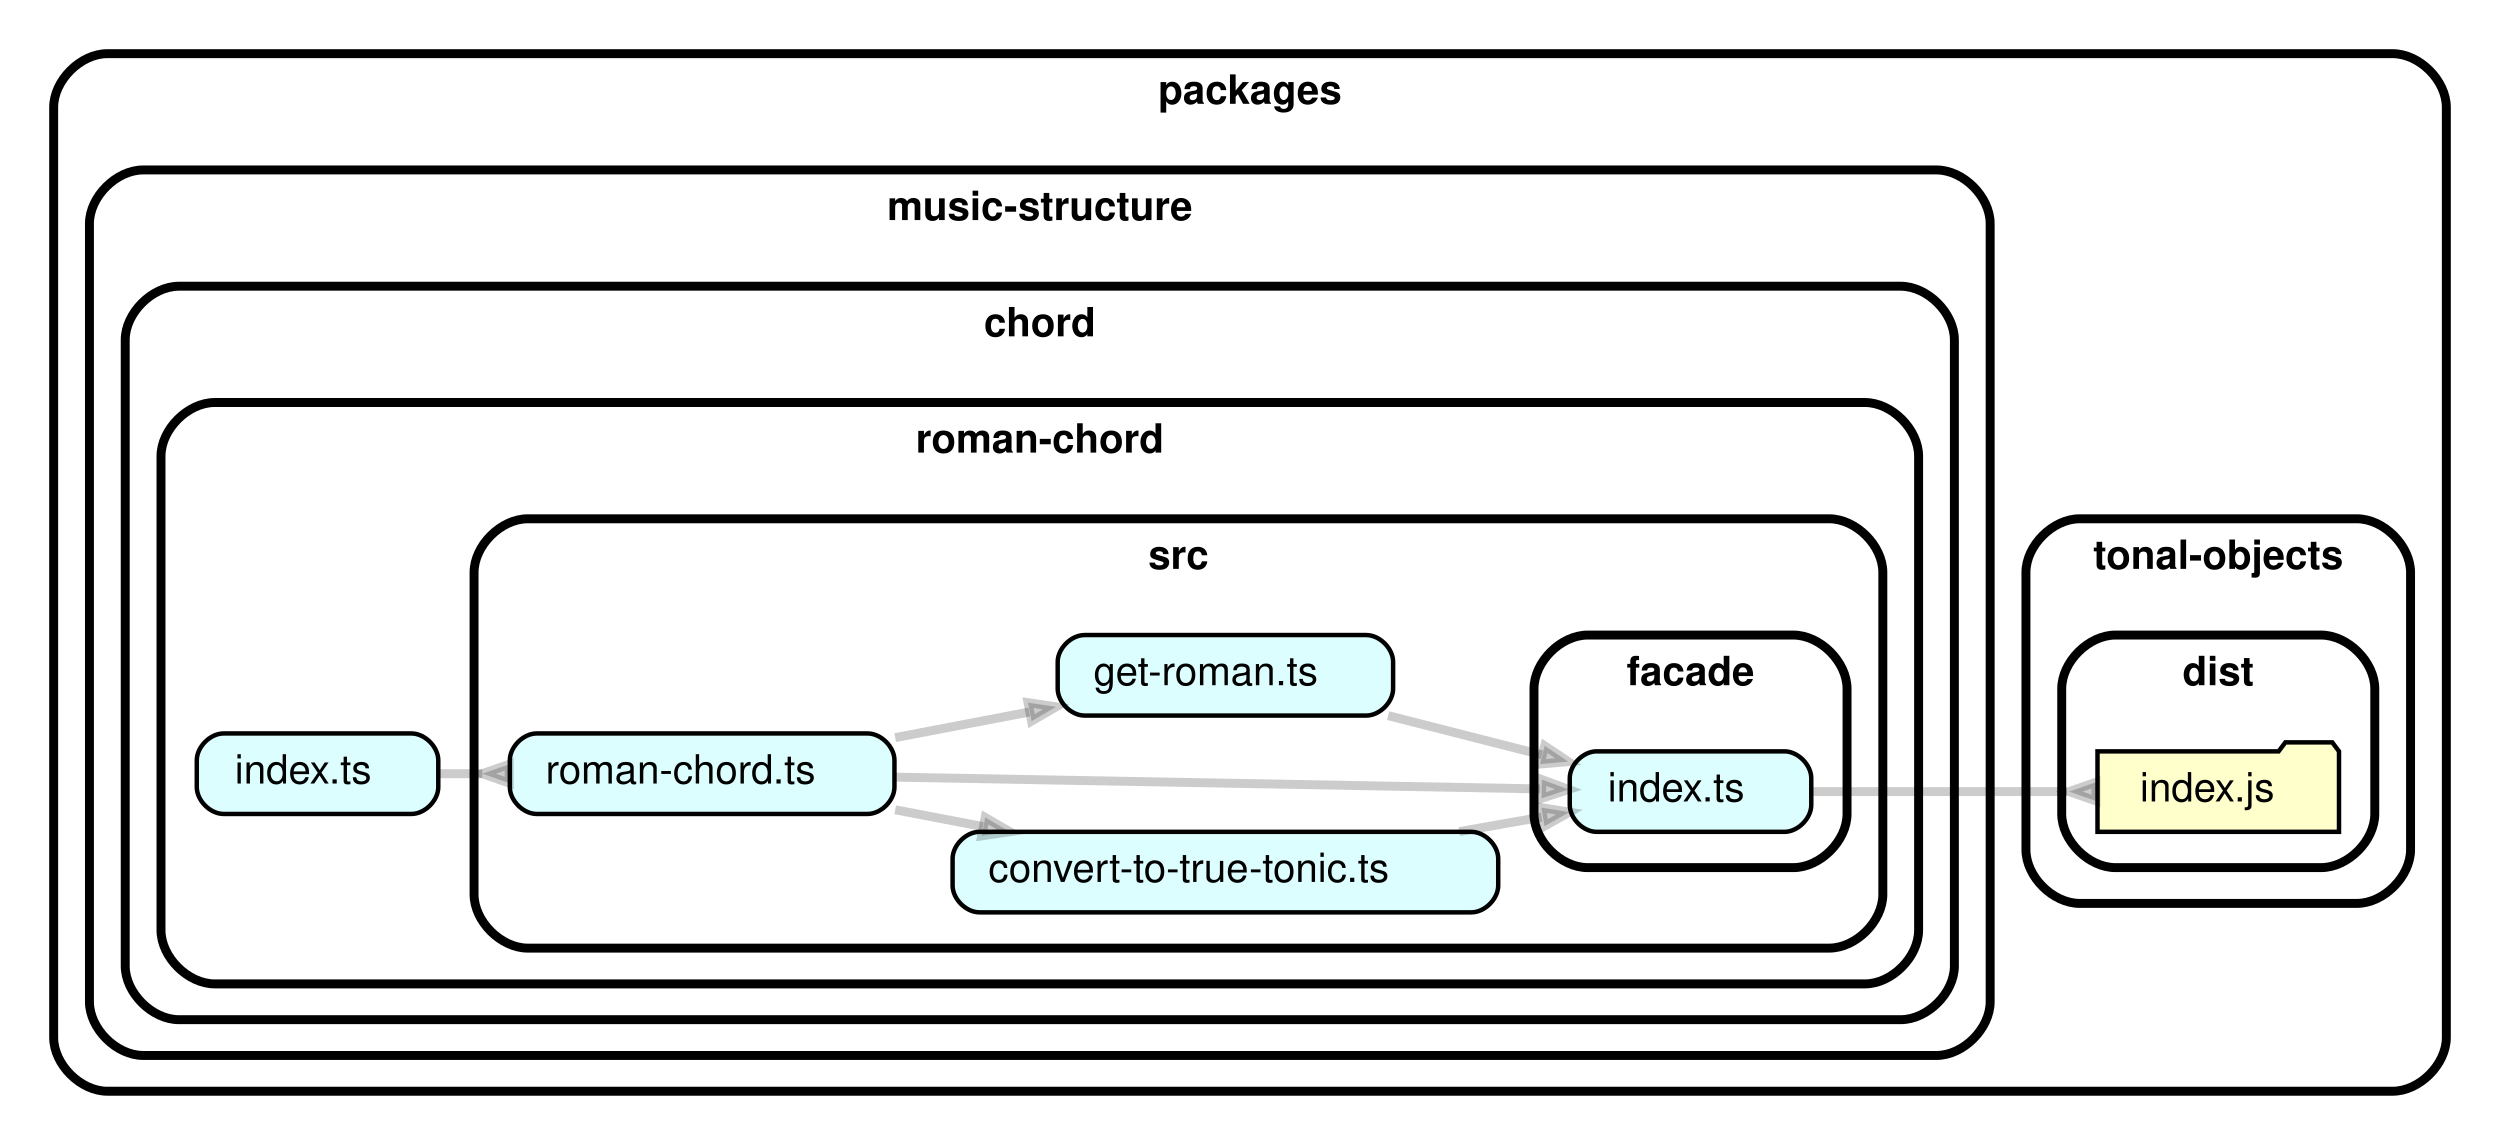
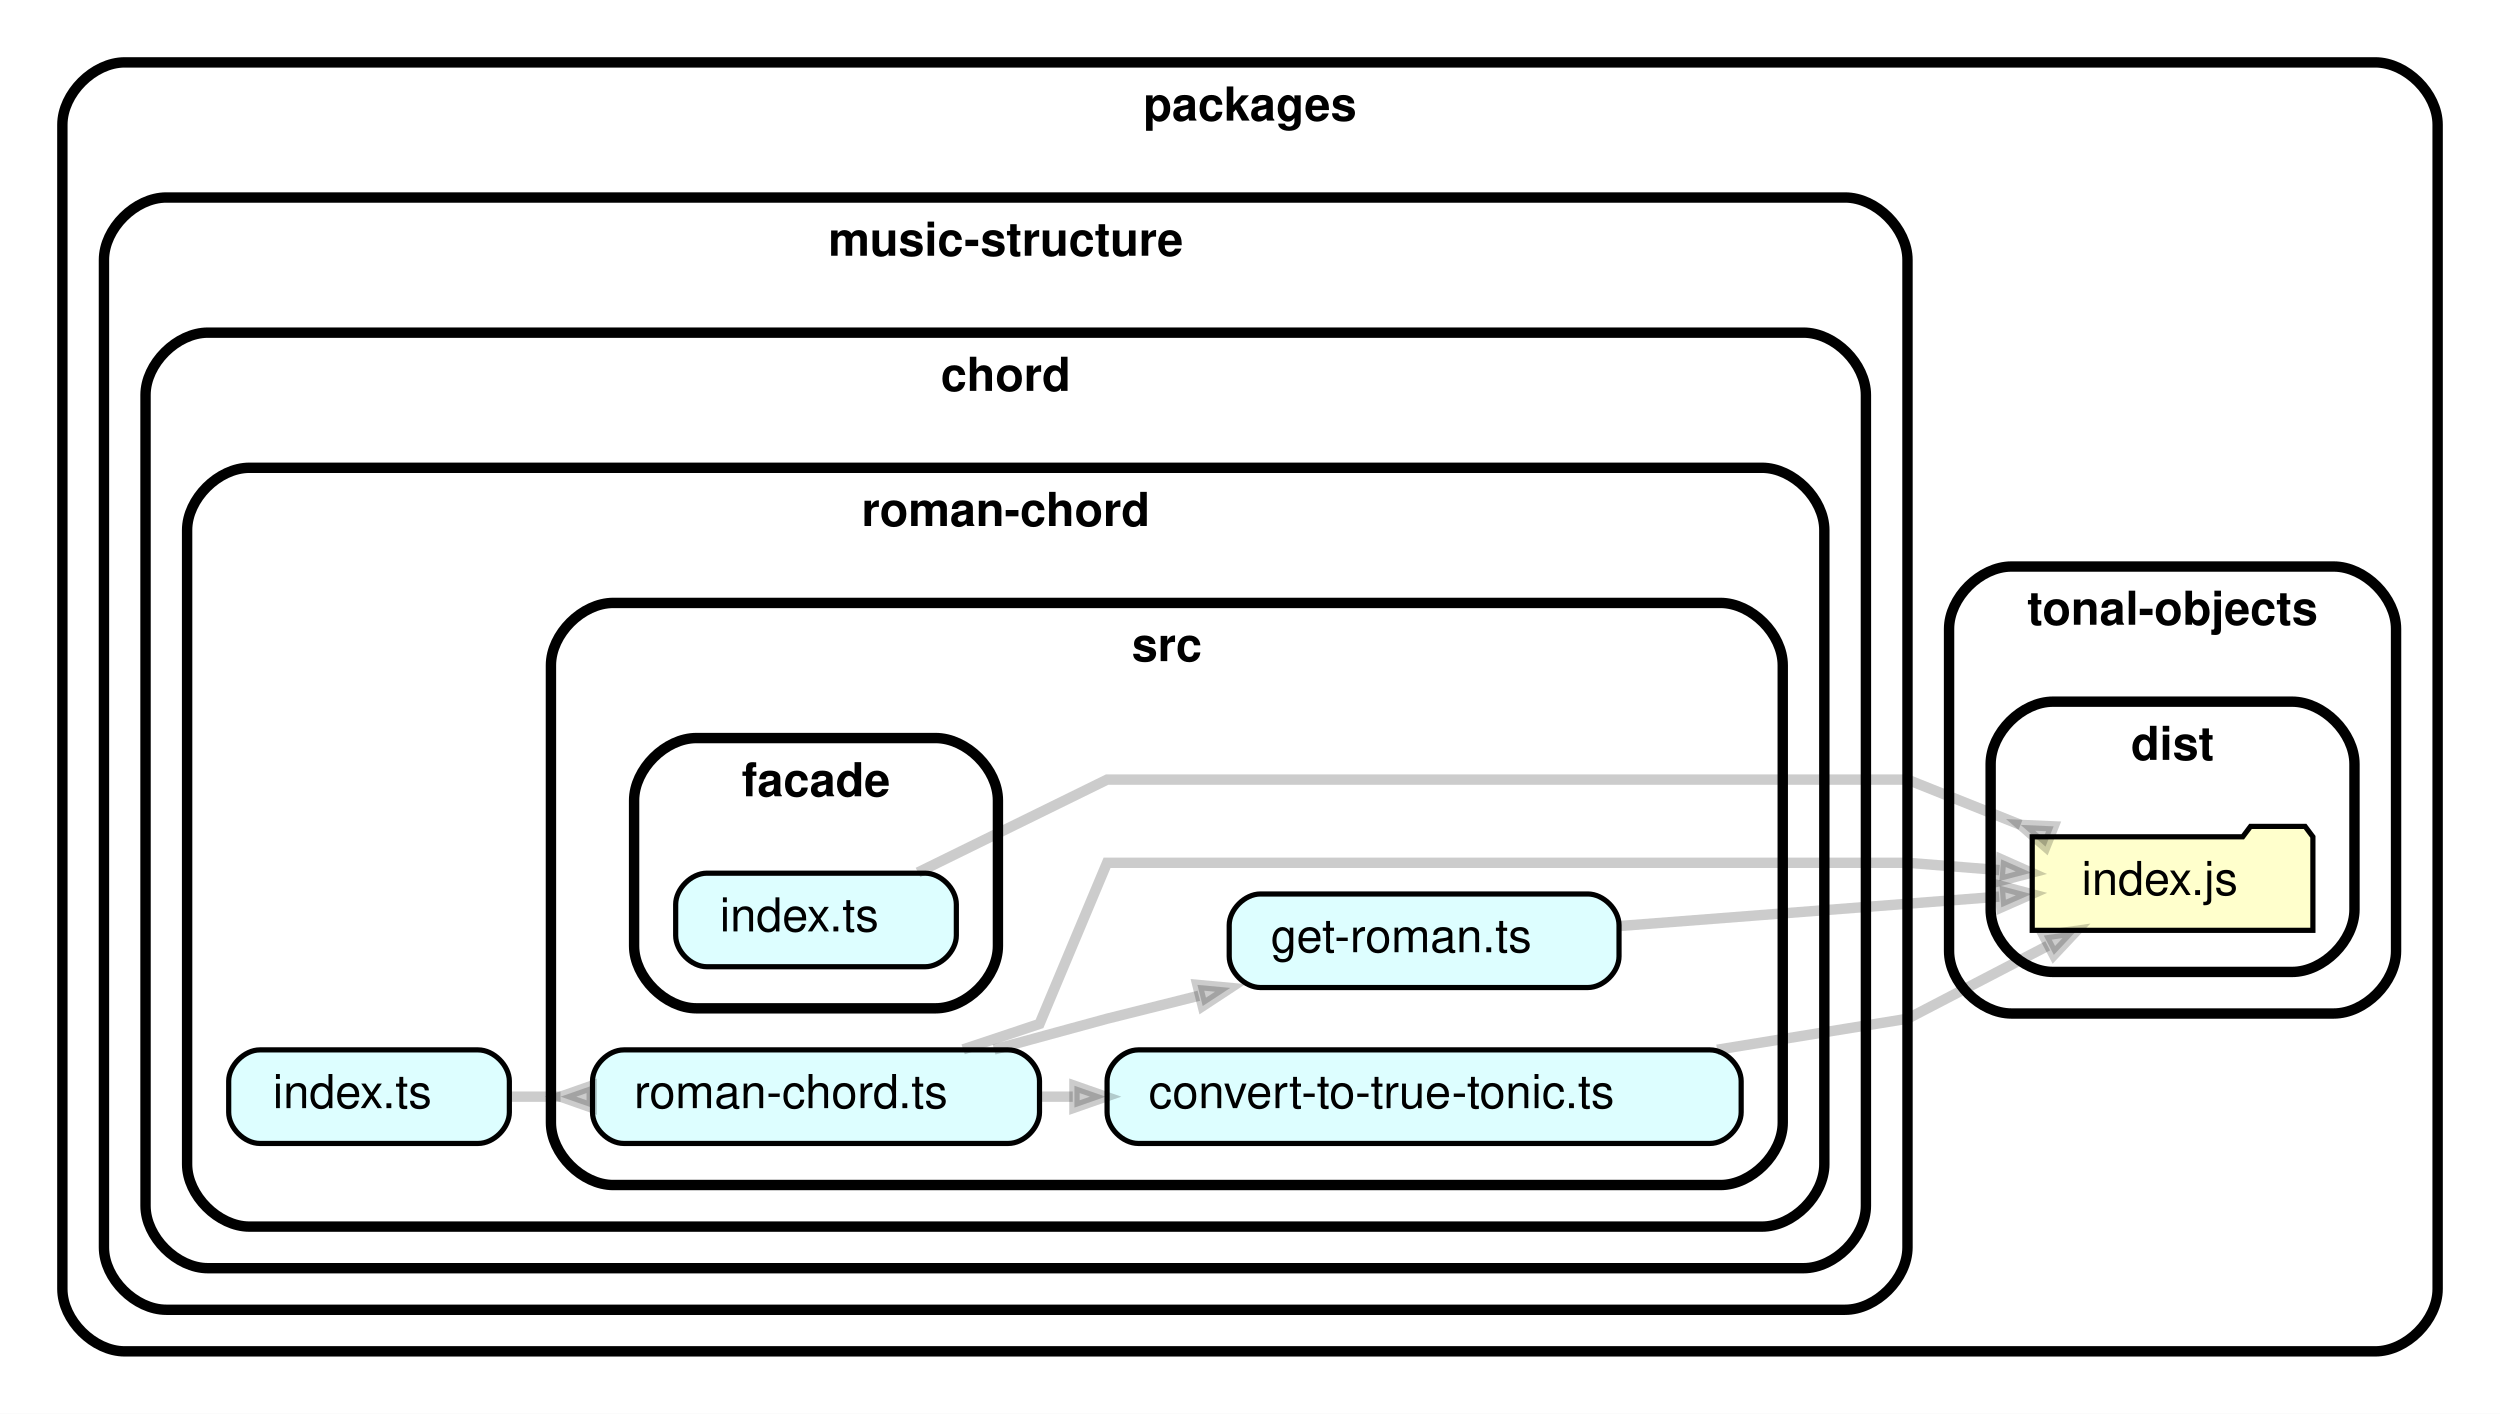
- <svg xmlns="http://www.w3.org/2000/svg" xmlns:xlink="http://www.w3.org/1999/xlink" width="559pt" height="256pt" viewBox="0.00 0.00 559.00 256.00">
-   <g id="graph0" class="graph" transform="scale(1 1) rotate(0) translate(4 252)">
-     <polygon fill="white" stroke="transparent" points="-4,4 -4,-252 555,-252 555,4 -4,4" />
+ <svg xmlns="http://www.w3.org/2000/svg" xmlns:xlink="http://www.w3.org/1999/xlink" width="481pt" height="272pt" viewBox="0.00 0.00 481.00 272.00">
+   <g id="graph0" class="graph" transform="scale(1 1) rotate(0) translate(4 268)">
+     <polygon fill="white" stroke="transparent" points="-4,4 -4,-268 477,-268 477,4 -4,4" />
    <g id="clust1" class="cluster">
-       <path fill="#ffffff" stroke="black" stroke-width="2" d="M20,-8C20,-8 531,-8 531,-8 537,-8 543,-14 543,-20 543,-20 543,-228 543,-228 543,-234 537,-240 531,-240 531,-240 20,-240 20,-240 14,-240 8,-234 8,-228 8,-228 8,-20 8,-20 8,-14 14,-8 20,-8" />
-       <text text-anchor="middle" x="275.5" y="-228.8" font-family="Helvetica,sans-Serif" font-weight="bold" font-size="9.00">packages</text>
+       <path fill="#ffffff" stroke="black" stroke-width="2" d="M20,-8C20,-8 453,-8 453,-8 459,-8 465,-14 465,-20 465,-20 465,-244 465,-244 465,-250 459,-256 453,-256 453,-256 20,-256 20,-256 14,-256 8,-250 8,-244 8,-244 8,-20 8,-20 8,-14 14,-8 20,-8" />
+       <text text-anchor="middle" x="236.5" y="-244.8" font-family="Helvetica,sans-Serif" font-weight="bold" font-size="9.00">packages</text>
    </g>
    <g id="clust2" class="cluster">
-       <path fill="#ffffff" stroke="black" stroke-width="2" d="M28,-16C28,-16 429,-16 429,-16 435,-16 441,-22 441,-28 441,-28 441,-202 441,-202 441,-208 435,-214 429,-214 429,-214 28,-214 28,-214 22,-214 16,-208 16,-202 16,-202 16,-28 16,-28 16,-22 22,-16 28,-16" />
-       <text text-anchor="middle" x="228.5" y="-202.8" font-family="Helvetica,sans-Serif" font-weight="bold" font-size="9.00">music-structure</text>
+       <path fill="#ffffff" stroke="black" stroke-width="2" d="M28,-16C28,-16 351,-16 351,-16 357,-16 363,-22 363,-28 363,-28 363,-218 363,-218 363,-224 357,-230 351,-230 351,-230 28,-230 28,-230 22,-230 16,-224 16,-218 16,-218 16,-28 16,-28 16,-22 22,-16 28,-16" />
+       <text text-anchor="middle" x="189.5" y="-218.8" font-family="Helvetica,sans-Serif" font-weight="bold" font-size="9.00">music-structure</text>
    </g>
    <g id="clust3" class="cluster">
-       <path fill="#ffffff" stroke="black" stroke-width="2" d="M36,-24C36,-24 421,-24 421,-24 427,-24 433,-30 433,-36 433,-36 433,-176 433,-176 433,-182 427,-188 421,-188 421,-188 36,-188 36,-188 30,-188 24,-182 24,-176 24,-176 24,-36 24,-36 24,-30 30,-24 36,-24" />
-       <text text-anchor="middle" x="228.5" y="-176.8" font-family="Helvetica,sans-Serif" font-weight="bold" font-size="9.00">chord</text>
+       <path fill="#ffffff" stroke="black" stroke-width="2" d="M36,-24C36,-24 343,-24 343,-24 349,-24 355,-30 355,-36 355,-36 355,-192 355,-192 355,-198 349,-204 343,-204 343,-204 36,-204 36,-204 30,-204 24,-198 24,-192 24,-192 24,-36 24,-36 24,-30 30,-24 36,-24" />
+       <text text-anchor="middle" x="189.5" y="-192.8" font-family="Helvetica,sans-Serif" font-weight="bold" font-size="9.00">chord</text>
    </g>
    <g id="clust4" class="cluster">
-       <path fill="#ffffff" stroke="black" stroke-width="2" d="M44,-32C44,-32 413,-32 413,-32 419,-32 425,-38 425,-44 425,-44 425,-150 425,-150 425,-156 419,-162 413,-162 413,-162 44,-162 44,-162 38,-162 32,-156 32,-150 32,-150 32,-44 32,-44 32,-38 38,-32 44,-32" />
-       <text text-anchor="middle" x="228.5" y="-150.8" font-family="Helvetica,sans-Serif" font-weight="bold" font-size="9.00">roman-chord</text>
+       <path fill="#ffffff" stroke="black" stroke-width="2" d="M44,-32C44,-32 335,-32 335,-32 341,-32 347,-38 347,-44 347,-44 347,-166 347,-166 347,-172 341,-178 335,-178 335,-178 44,-178 44,-178 38,-178 32,-172 32,-166 32,-166 32,-44 32,-44 32,-38 38,-32 44,-32" />
+       <text text-anchor="middle" x="189.5" y="-166.8" font-family="Helvetica,sans-Serif" font-weight="bold" font-size="9.00">roman-chord</text>
    </g>
    <g id="clust5" class="cluster">
-       <path fill="#ffffff" stroke="black" stroke-width="2" d="M114,-40C114,-40 405,-40 405,-40 411,-40 417,-46 417,-52 417,-52 417,-124 417,-124 417,-130 411,-136 405,-136 405,-136 114,-136 114,-136 108,-136 102,-130 102,-124 102,-124 102,-52 102,-52 102,-46 108,-40 114,-40" />
-       <text text-anchor="middle" x="259.5" y="-124.8" font-family="Helvetica,sans-Serif" font-weight="bold" font-size="9.00">src</text>
+       <path fill="#ffffff" stroke="black" stroke-width="2" d="M114,-40C114,-40 327,-40 327,-40 333,-40 339,-46 339,-52 339,-52 339,-140 339,-140 339,-146 333,-152 327,-152 327,-152 114,-152 114,-152 108,-152 102,-146 102,-140 102,-140 102,-52 102,-52 102,-46 108,-40 114,-40" />
+       <text text-anchor="middle" x="220.5" y="-140.8" font-family="Helvetica,sans-Serif" font-weight="bold" font-size="9.00">src</text>
    </g>
    <g id="clust6" class="cluster">
-       <path fill="#ffffff" stroke="black" stroke-width="2" d="M351,-58C351,-58 397,-58 397,-58 403,-58 409,-64 409,-70 409,-70 409,-98 409,-98 409,-104 403,-110 397,-110 397,-110 351,-110 351,-110 345,-110 339,-104 339,-98 339,-98 339,-70 339,-70 339,-64 345,-58 351,-58" />
-       <text text-anchor="middle" x="374" y="-98.8" font-family="Helvetica,sans-Serif" font-weight="bold" font-size="9.00">facade</text>
+       <path fill="#ffffff" stroke="black" stroke-width="2" d="M130,-74C130,-74 176,-74 176,-74 182,-74 188,-80 188,-86 188,-86 188,-114 188,-114 188,-120 182,-126 176,-126 176,-126 130,-126 130,-126 124,-126 118,-120 118,-114 118,-114 118,-86 118,-86 118,-80 124,-74 130,-74" />
+       <text text-anchor="middle" x="153" y="-114.8" font-family="Helvetica,sans-Serif" font-weight="bold" font-size="9.00">facade</text>
    </g>
    <g id="clust7" class="cluster">
-       <path fill="#ffffff" stroke="black" stroke-width="2" d="M461,-50C461,-50 523,-50 523,-50 529,-50 535,-56 535,-62 535,-62 535,-124 535,-124 535,-130 529,-136 523,-136 523,-136 461,-136 461,-136 455,-136 449,-130 449,-124 449,-124 449,-62 449,-62 449,-56 455,-50 461,-50" />
-       <text text-anchor="middle" x="492" y="-124.8" font-family="Helvetica,sans-Serif" font-weight="bold" font-size="9.00">tonal-objects</text>
+       <path fill="#ffffff" stroke="black" stroke-width="2" d="M383,-73C383,-73 445,-73 445,-73 451,-73 457,-79 457,-85 457,-85 457,-147 457,-147 457,-153 451,-159 445,-159 445,-159 383,-159 383,-159 377,-159 371,-153 371,-147 371,-147 371,-85 371,-85 371,-79 377,-73 383,-73" />
+       <text text-anchor="middle" x="414" y="-147.8" font-family="Helvetica,sans-Serif" font-weight="bold" font-size="9.00">tonal-objects</text>
    </g>
    <g id="clust8" class="cluster">
-       <path fill="#ffffff" stroke="black" stroke-width="2" d="M469,-58C469,-58 515,-58 515,-58 521,-58 527,-64 527,-70 527,-70 527,-98 527,-98 527,-104 521,-110 515,-110 515,-110 469,-110 469,-110 463,-110 457,-104 457,-98 457,-98 457,-70 457,-70 457,-64 463,-58 469,-58" />
-       <text text-anchor="middle" x="492" y="-98.8" font-family="Helvetica,sans-Serif" font-weight="bold" font-size="9.00">dist</text>
+       <path fill="#ffffff" stroke="black" stroke-width="2" d="M391,-81C391,-81 437,-81 437,-81 443,-81 449,-87 449,-93 449,-93 449,-121 449,-121 449,-127 443,-133 437,-133 437,-133 391,-133 391,-133 385,-133 379,-127 379,-121 379,-121 379,-93 379,-93 379,-87 385,-81 391,-81" />
+       <text text-anchor="middle" x="414" y="-121.8" font-family="Helvetica,sans-Serif" font-weight="bold" font-size="9.00">dist</text>
    </g>
    <g id="node1" class="node">
      <g id="a_node1">
        <a xlink:href="packages/music-structure/chord/roman-chord/index.ts" xlink:title="index.ts">
-           <path fill="#ddfeff" stroke="black" d="M88,-88C88,-88 46,-88 46,-88 43,-88 40,-85 40,-82 40,-82 40,-76 40,-76 40,-73 43,-70 46,-70 46,-70 88,-70 88,-70 91,-70 94,-73 94,-76 94,-76 94,-82 94,-82 94,-85 91,-88 88,-88" />
-           <text text-anchor="start" x="48.5" y="-76.8" font-family="Helvetica,sans-Serif" font-size="9.00">index.ts</text>
+           <path fill="#ddfeff" stroke="black" d="M88,-66C88,-66 46,-66 46,-66 43,-66 40,-63 40,-60 40,-60 40,-54 40,-54 40,-51 43,-48 46,-48 46,-48 88,-48 88,-48 91,-48 94,-51 94,-54 94,-54 94,-60 94,-60 94,-63 91,-66 88,-66" />
+           <text text-anchor="start" x="48.5" y="-54.8" font-family="Helvetica,sans-Serif" font-size="9.00">index.ts</text>
        </a>
      </g>
    </g>
    <g id="node2" class="node">
      <g id="a_node2">
        <a xlink:href="packages/music-structure/chord/roman-chord/src/roman-chord.ts" xlink:title="roman-chord.ts">
-           <path fill="#ddfeff" stroke="black" d="M190,-88C190,-88 116,-88 116,-88 113,-88 110,-85 110,-82 110,-82 110,-76 110,-76 110,-73 113,-70 116,-70 116,-70 190,-70 190,-70 193,-70 196,-73 196,-76 196,-76 196,-82 196,-82 196,-85 193,-88 190,-88" />
-           <text text-anchor="start" x="118" y="-76.8" font-family="Helvetica,sans-Serif" font-size="9.00">roman-chord.ts</text>
+           <path fill="#ddfeff" stroke="black" d="M190,-66C190,-66 116,-66 116,-66 113,-66 110,-63 110,-60 110,-60 110,-54 110,-54 110,-51 113,-48 116,-48 116,-48 190,-48 190,-48 193,-48 196,-51 196,-54 196,-54 196,-60 196,-60 196,-63 193,-66 190,-66" />
+           <text text-anchor="start" x="118" y="-54.8" font-family="Helvetica,sans-Serif" font-size="9.00">roman-chord.ts</text>
        </a>
      </g>
    </g>
    <g id="edge1" class="edge">
-       <path fill="none" stroke="#000000" stroke-width="2" stroke-opacity="0.2" d="M94.12,-79C97.25,-79 100.52,-79 103.84,-79" />
-       <polygon fill="#000000" fill-opacity="0.2" stroke="#000000" stroke-width="2" stroke-opacity="0.2" points="109.85,-81.1 103.85,-79 109.85,-76.9 109.85,-81.1" />
+       <path fill="none" stroke="#000000" stroke-width="2" stroke-opacity="0.2" d="M94.12,-57C97.25,-57 100.52,-57 103.84,-57" />
+       <polygon fill="#000000" fill-opacity="0.2" stroke="#000000" stroke-width="2" stroke-opacity="0.2" points="109.85,-59.1 103.85,-57 109.85,-54.9 109.85,-59.1" />
    </g>
    <g id="node3" class="node">
      <g id="a_node3">
        <a xlink:href="packages/music-structure/chord/roman-chord/src/convert-to-true-tonic.ts" xlink:title="convert-to-true-tonic.ts">
          <path fill="#ddfeff" stroke="black" d="M325,-66C325,-66 215,-66 215,-66 212,-66 209,-63 209,-60 209,-60 209,-54 209,-54 209,-51 212,-48 215,-48 215,-48 325,-48 325,-48 328,-48 331,-51 331,-54 331,-54 331,-60 331,-60 331,-63 328,-66 325,-66" />
          <text text-anchor="start" x="217" y="-54.8" font-family="Helvetica,sans-Serif" font-size="9.00">convert-to-true-tonic.ts</text>
        </a>
      </g>
    </g>
    <g id="edge5" class="edge">
-       <path fill="none" stroke="#000000" stroke-width="2" stroke-opacity="0.2" d="M196.17,-70.93C202.55,-69.71 209.2,-68.44 215.78,-67.18" />
-       <polygon fill="#000000" fill-opacity="0.2" stroke="#000000" stroke-width="2" stroke-opacity="0.2" points="216.29,-69.22 221.79,-66.03 215.5,-65.1 216.29,-69.22" />
+       <path fill="none" stroke="#000000" stroke-width="2" stroke-opacity="0.2" d="M196.17,-57C198.22,-57 200.3,-57 202.4,-57" />
+       <polygon fill="#000000" fill-opacity="0.2" stroke="#000000" stroke-width="2" stroke-opacity="0.2" points="202.72,-59.1 208.72,-57 202.72,-54.9 202.72,-59.1" />
    </g>
    <g id="node4" class="node">
      <g id="a_node4">
-         <a xlink:href="packages/music-structure/chord/roman-chord/src/facade/index.ts" xlink:title="index.ts">
-           <path fill="#ddfeff" stroke="black" d="M395,-84C395,-84 353,-84 353,-84 350,-84 347,-81 347,-78 347,-78 347,-72 347,-72 347,-69 350,-66 353,-66 353,-66 395,-66 395,-66 398,-66 401,-69 401,-72 401,-72 401,-78 401,-78 401,-81 398,-84 395,-84" />
-           <text text-anchor="start" x="355.5" y="-72.8" font-family="Helvetica,sans-Serif" font-size="9.00">index.ts</text>
+         <a xlink:href="packages/tonal-objects/dist/index.js" xlink:title="index.js">
+           <polygon fill="#ffffcc" stroke="black" points="441,-107 439.5,-109 429,-109 427.5,-107 387,-107 387,-89 441,-89 441,-107" />
+           <text text-anchor="start" x="396.5" y="-95.8" font-family="Helvetica,sans-Serif" font-size="9.00">index.js</text>
+         </a>
+       </g>
+     </g>
+     <g id="edge7" class="edge">
+       <path fill="none" stroke="#000000" stroke-width="2" stroke-opacity="0.2" d="M181.31,-66.1C189.33,-68.78 196,-71 196,-71 196,-71 209,-102 209,-102 209,-102 363,-102 363,-102 363,-102 371.04,-101.36 380.68,-100.59" />
+       <polygon fill="#000000" fill-opacity="0.2" stroke="#000000" stroke-width="2" stroke-opacity="0.2" points="381.02,-102.67 386.83,-100.09 380.68,-98.48 381.02,-102.67" />
+     </g>
+     <g id="node6" class="node">
+       <g id="a_node6">
+         <a xlink:href="packages/music-structure/chord/roman-chord/src/get-roman.ts" xlink:title="get-roman.ts">
+           <path fill="#ddfeff" stroke="black" d="M301.5,-96C301.5,-96 238.5,-96 238.5,-96 235.5,-96 232.5,-93 232.5,-90 232.5,-90 232.5,-84 232.5,-84 232.5,-81 235.5,-78 238.5,-78 238.5,-78 301.5,-78 301.5,-78 304.5,-78 307.5,-81 307.5,-84 307.5,-84 307.5,-90 307.5,-90 307.5,-93 304.5,-96 301.5,-96" />
+           <text text-anchor="start" x="240.5" y="-84.8" font-family="Helvetica,sans-Serif" font-size="9.00">get-roman.ts</text>
        </a>
      </g>
    </g>
    <g id="edge6" class="edge">
-       <path fill="none" stroke="#000000" stroke-width="2" stroke-opacity="0.2" d="M196.23,-78.23C238.29,-77.46 301.98,-76.3 340.33,-75.6" />
-       <polygon fill="#000000" fill-opacity="0.2" stroke="#000000" stroke-width="2" stroke-opacity="0.2" points="340.76,-77.69 346.72,-75.48 340.68,-73.49 340.76,-77.69" />
-     </g>
-     <g id="node6" class="node">
-       <g id="a_node6">
-         <a xlink:href="packages/music-structure/chord/roman-chord/src/get-roman.ts" xlink:title="get-roman.ts">
-           <path fill="#ddfeff" stroke="black" d="M301.5,-110C301.5,-110 238.5,-110 238.5,-110 235.5,-110 232.5,-107 232.5,-104 232.5,-104 232.5,-98 232.5,-98 232.5,-95 235.5,-92 238.5,-92 238.5,-92 301.5,-92 301.5,-92 304.5,-92 307.5,-95 307.5,-98 307.5,-98 307.5,-104 307.5,-104 307.5,-107 304.5,-110 301.5,-110" />
-           <text text-anchor="start" x="240.5" y="-98.8" font-family="Helvetica,sans-Serif" font-size="9.00">get-roman.ts</text>
-         </a>
-       </g>
-     </g>
-     <g id="edge7" class="edge">
-       <path fill="none" stroke="#000000" stroke-width="2" stroke-opacity="0.2" d="M196.17,-87.07C205.94,-88.94 216.34,-90.93 226.14,-92.8" />
-       <polygon fill="#000000" fill-opacity="0.2" stroke="#000000" stroke-width="2" stroke-opacity="0.2" points="225.86,-94.89 232.15,-93.95 226.65,-90.76 225.86,-94.89" />
+       <path fill="none" stroke="#000000" stroke-width="2" stroke-opacity="0.2" d="M187.26,-66.07C198.85,-69.23 209,-72 209,-72 209,-72 216.74,-73.94 226.66,-76.42" />
+       <polygon fill="#000000" fill-opacity="0.2" stroke="#000000" stroke-width="2" stroke-opacity="0.2" points="226.38,-78.51 232.71,-77.93 227.4,-74.44 226.38,-78.51" />
    </g>
    <g id="edge2" class="edge">
-       <path fill="none" stroke="#000000" stroke-width="2" stroke-opacity="0.2" d="M322.3,-66.05C328.57,-67.16 334.83,-68.26 340.7,-69.3" />
-       <polygon fill="#000000" fill-opacity="0.2" stroke="#000000" stroke-width="2" stroke-opacity="0.2" points="340.63,-71.42 346.91,-70.4 341.36,-67.28 340.63,-71.42" />
+       <path fill="none" stroke="#000000" stroke-width="2" stroke-opacity="0.2" d="M326.37,-66.03C345.86,-69.21 363,-72 363,-72 363,-72 376.85,-79.2 389.98,-86.03" />
+       <polygon fill="#000000" fill-opacity="0.2" stroke="#000000" stroke-width="2" stroke-opacity="0.2" points="389.22,-88 395.51,-88.91 391.16,-84.28 389.22,-88" />
    </g>
    <g id="node5" class="node">
      <g id="a_node5">
-         <a xlink:href="packages/tonal-objects/dist/index.js" xlink:title="index.js">
-           <polygon fill="#ffffcc" stroke="black" points="519,-84 517.5,-86 507,-86 505.5,-84 465,-84 465,-66 519,-66 519,-84" />
-           <text text-anchor="start" x="474.5" y="-72.8" font-family="Helvetica,sans-Serif" font-size="9.00">index.js</text>
+         <a xlink:href="packages/music-structure/chord/roman-chord/src/facade/index.ts" xlink:title="index.ts">
+           <path fill="#ddfeff" stroke="black" d="M174,-100C174,-100 132,-100 132,-100 129,-100 126,-97 126,-94 126,-94 126,-88 126,-88 126,-85 129,-82 132,-82 132,-82 174,-82 174,-82 177,-82 180,-85 180,-88 180,-88 180,-94 180,-94 180,-97 177,-100 174,-100" />
+           <text text-anchor="start" x="134.5" y="-88.8" font-family="Helvetica,sans-Serif" font-size="9.00">index.ts</text>
        </a>
      </g>
    </g>
    <g id="edge3" class="edge">
-       <path fill="none" stroke="#000000" stroke-width="2" stroke-opacity="0.2" d="M401.03,-75C417.93,-75 440.09,-75 458.19,-75" />
-       <polygon fill="#000000" fill-opacity="0.2" stroke="#000000" stroke-width="2" stroke-opacity="0.2" points="464.65,-77.1 458.65,-75 464.65,-72.9 464.65,-77.1" />
+       <path fill="none" stroke="#000000" stroke-width="2" stroke-opacity="0.2" d="M172.62,-100.14C188.58,-107.97 209,-118 209,-118 209,-118 363,-118 363,-118 363,-118 373.42,-113.83 384.75,-109.3" />
+       <polygon fill="#000000" fill-opacity="0.2" stroke="#000000" stroke-width="2" stroke-opacity="0.2" points="391.12,-109.01 384.77,-109.29 389.56,-105.11 391.12,-109.01" />
    </g>
    <g id="edge4" class="edge">
-       <path fill="none" stroke="#000000" stroke-width="2" stroke-opacity="0.2" d="M306.39,-91.98C317.55,-89.13 329.83,-86.01 340.76,-83.22" />
-       <polygon fill="#000000" fill-opacity="0.2" stroke="#000000" stroke-width="2" stroke-opacity="0.2" points="341.39,-85.23 346.68,-81.71 340.35,-81.16 341.39,-85.23" />
+       <path fill="none" stroke="#000000" stroke-width="2" stroke-opacity="0.2" d="M307.57,-89.83C330.16,-91.58 358.88,-93.81 380.64,-95.49" />
+       <polygon fill="#000000" fill-opacity="0.2" stroke="#000000" stroke-width="2" stroke-opacity="0.2" points="380.72,-97.61 386.86,-95.98 381.04,-93.42 380.72,-97.61" />
    </g>
  </g>
</svg>
